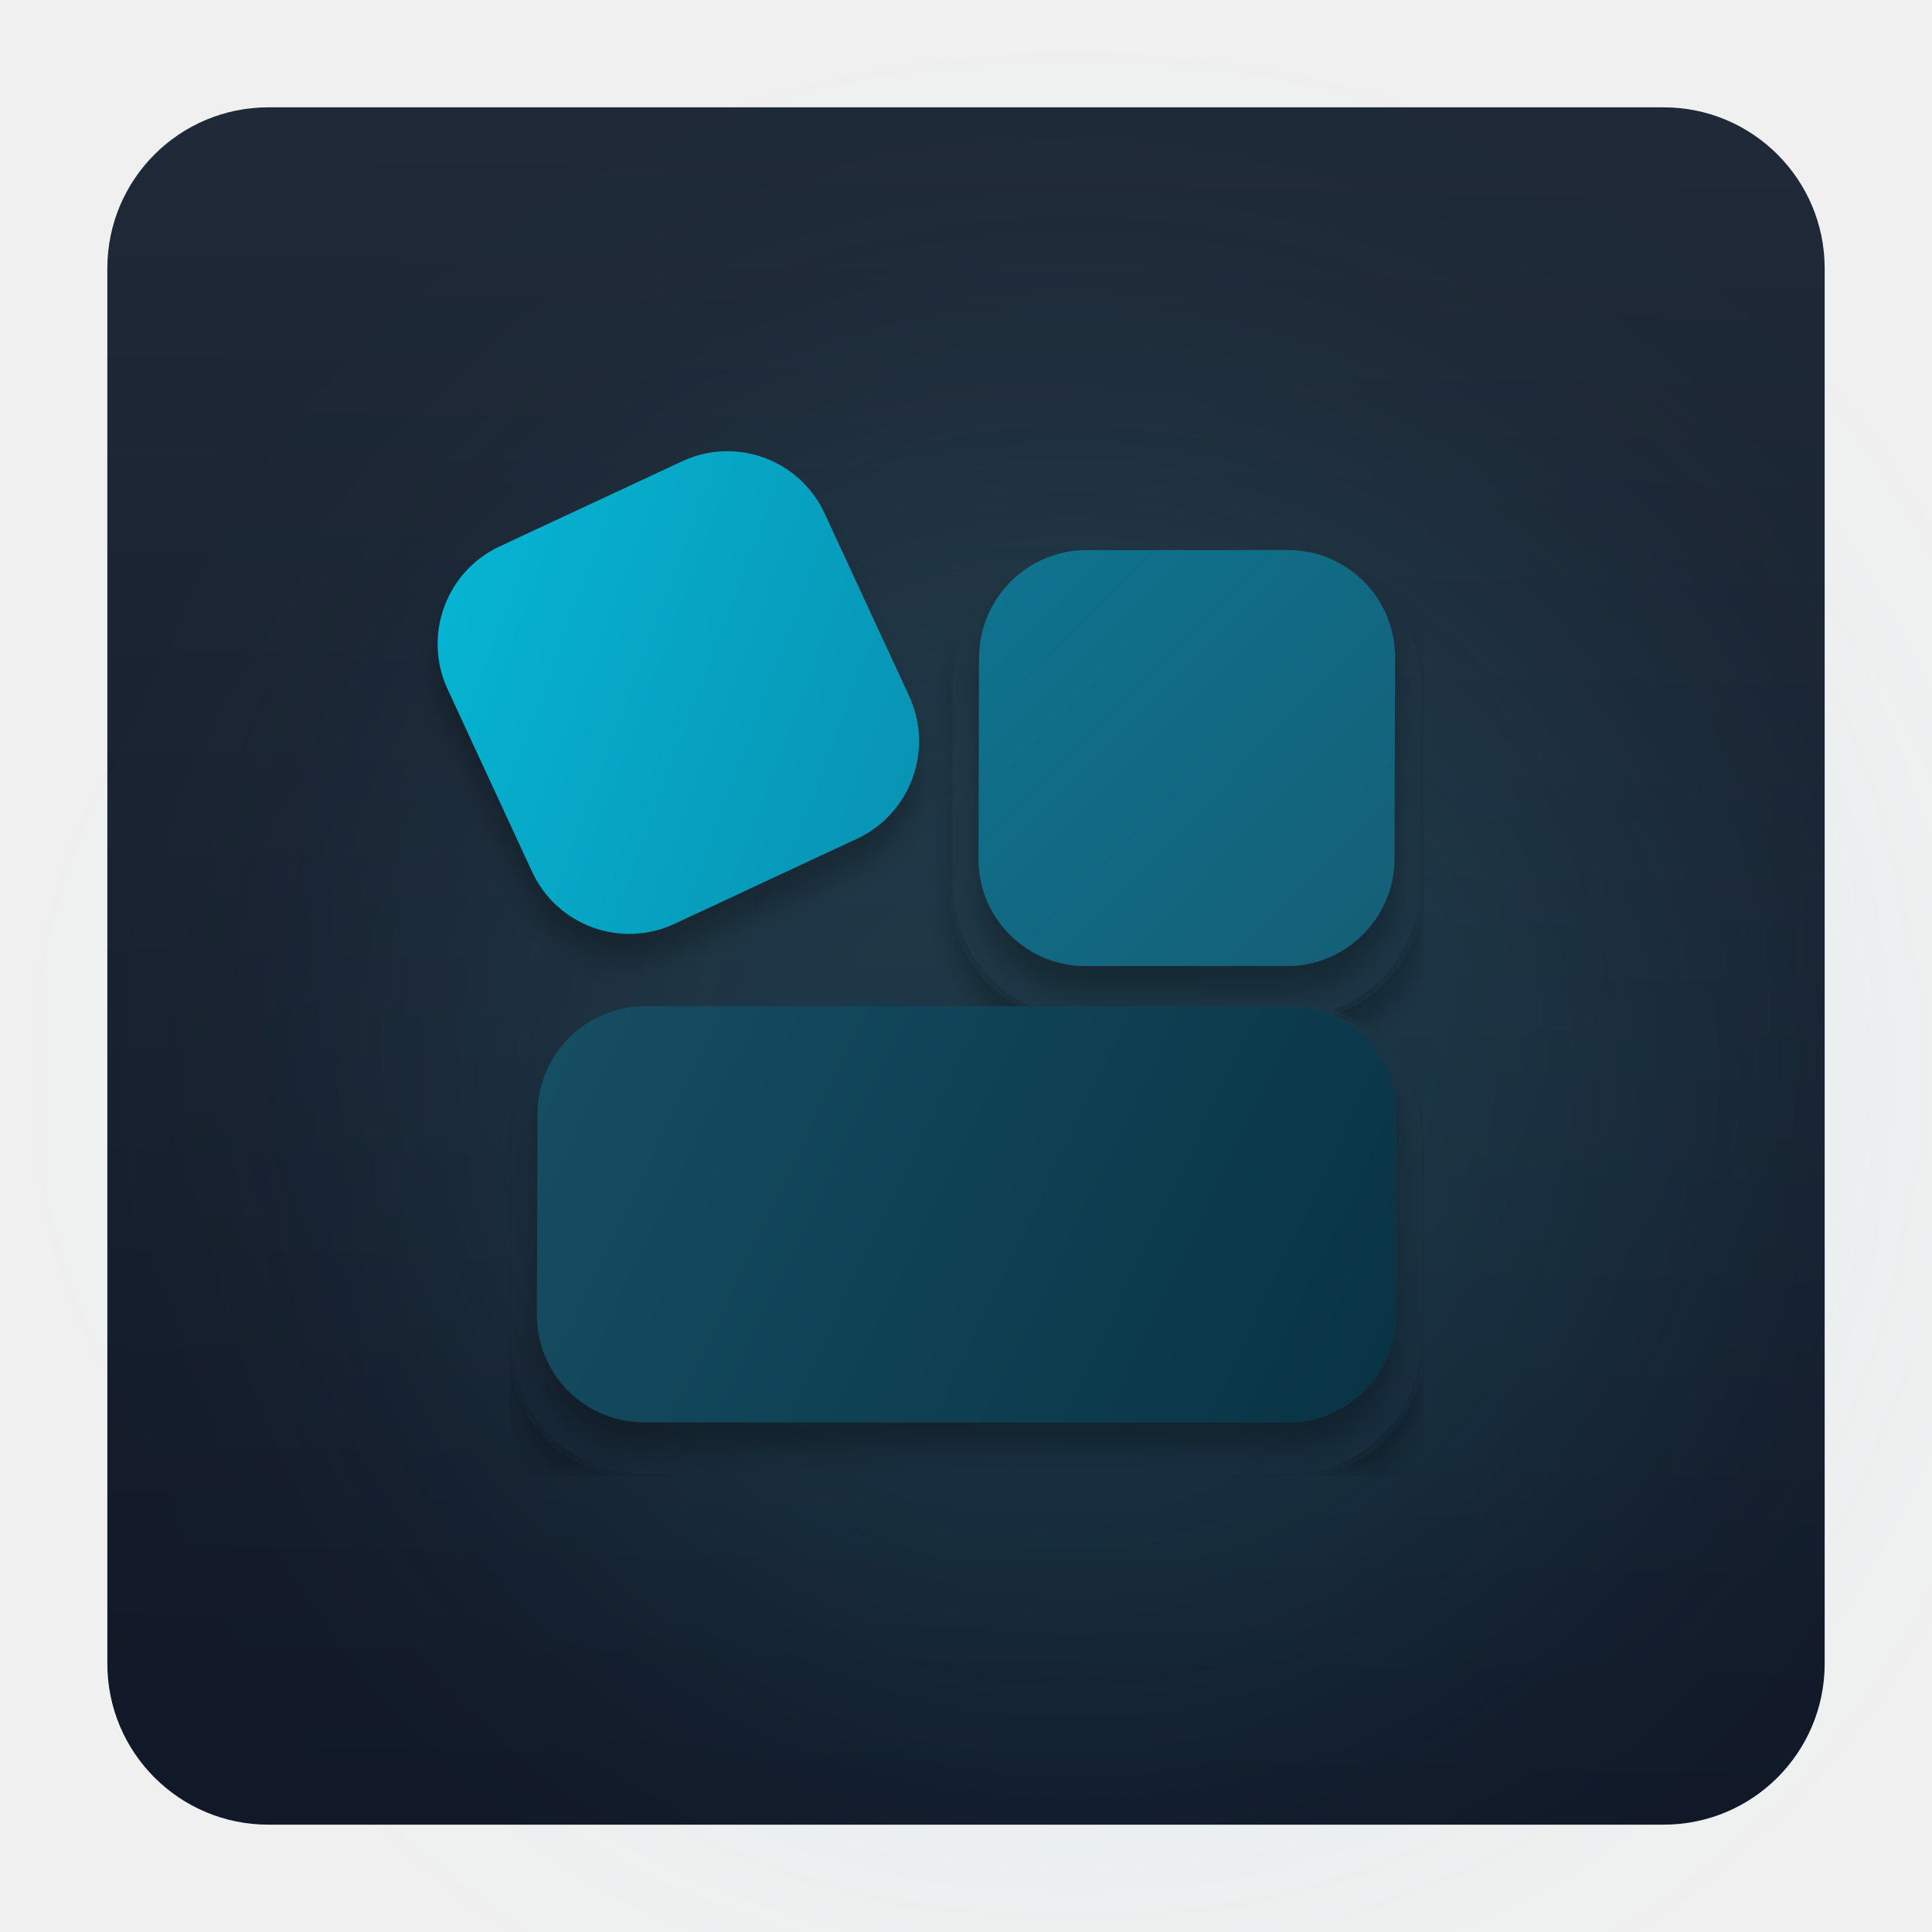
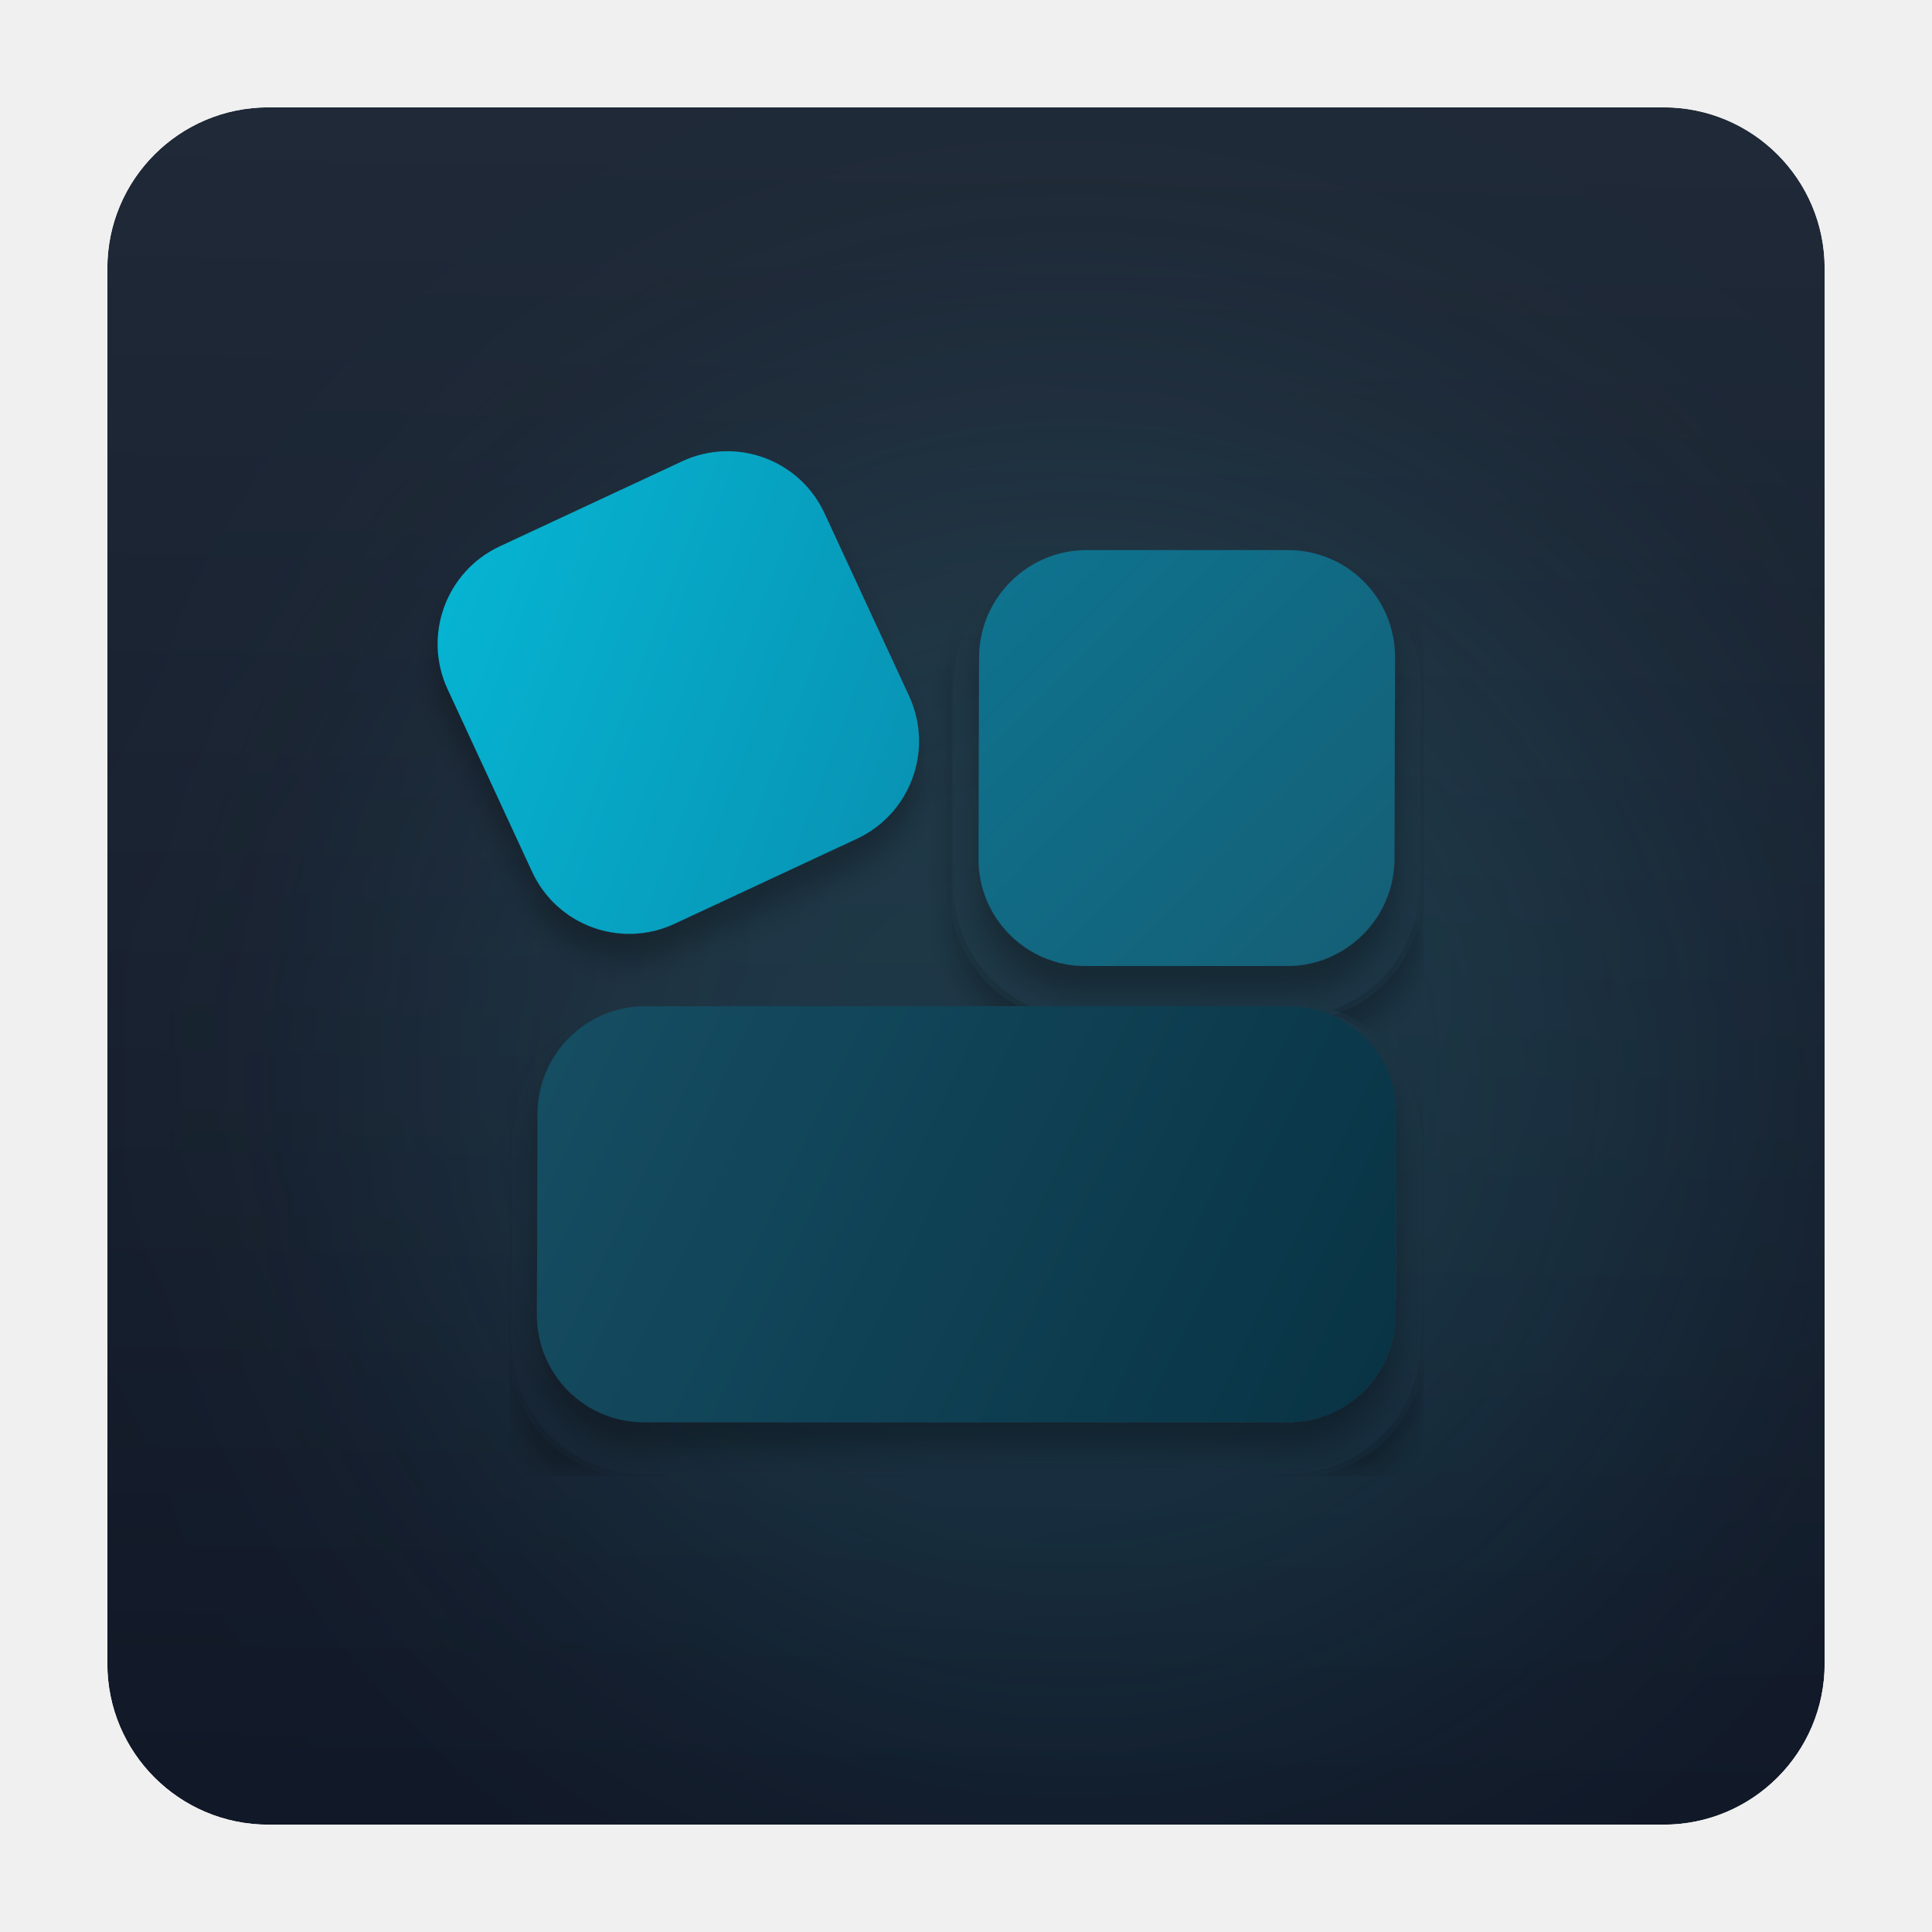
<svg xmlns="http://www.w3.org/2000/svg" width="288" height="288" viewBox="0 0 288 288" fill="none">
-   <g clip-path="url(#clip0_101_39)">
+   <mask id="mask0_101_39" style="mask-type:alpha" maskUnits="userSpaceOnUse" x="16" y="16" width="256" height="256">
    <rect x="16" y="16" width="256" height="256" rx="24" fill="url(#paint0_linear_101_39)" />
+   </mask>
+   <g mask="url(#mask0_101_39)">
+     <rect x="16" y="16" width="256" height="256" rx="24" fill="url(#paint1_linear_101_39)" />
    <g filter="url(#filter0_f_101_39)">
-       <circle cx="160" cy="160" r="96" fill="url(#paint1_linear_101_39)" fill-opacity="0.12" />
+       <circle cx="160" cy="160" r="96" fill="url(#paint2_linear_101_39)" fill-opacity="0.12" />
    </g>
    <g filter="url(#filter1_d_101_39)">
      <g filter="url(#filter2_d_101_39)">
-         <rect width="62" height="62" rx="16" transform="matrix(1 0 -0.00283513 0.999996 146 82)" fill="url(#paint2_linear_101_39)" />
+         <rect width="62" height="62" rx="16" transform="matrix(1 0 -0.00283513 0.999996 146 82)" fill="url(#paint3_linear_101_39)" />
      </g>
      <g filter="url(#filter3_d_101_39)">
-         <rect width="128" height="62" rx="16" transform="matrix(1 0 -0.00283509 0.999996 80.1758 150)" fill="url(#paint3_linear_101_39)" />
+         <rect width="128" height="62" rx="16" transform="matrix(1 0 -0.00283509 0.999996 80.1758 150)" fill="url(#paint4_linear_101_39)" />
      </g>
    </g>
    <g filter="url(#filter4_d_101_39)">
-       <rect width="62" height="62" rx="16" transform="matrix(0.906308 -0.422618 0.420047 0.907502 60 88.2023)" fill="url(#paint4_linear_101_39)" />
+       <rect width="62" height="62" rx="16" transform="matrix(0.906308 -0.422618 0.420047 0.907502 60 88.2023)" fill="url(#paint5_linear_101_39)" />
    </g>
  </g>
  <defs>
    <filter id="filter0_f_101_39" x="0" y="0" width="320" height="320" filterUnits="userSpaceOnUse" color-interpolation-filters="sRGB">
      <feFlood flood-opacity="0" result="BackgroundImageFix" />
      <feBlend mode="normal" in="SourceGraphic" in2="BackgroundImageFix" result="shape" />
      <feGaussianBlur stdDeviation="32" result="effect1_foregroundBlur_101_39" />
    </filter>
    <filter id="filter1_d_101_39" x="76" y="82" width="136.13" height="137.999" filterUnits="userSpaceOnUse" color-interpolation-filters="sRGB">
      <feFlood flood-opacity="0" result="BackgroundImageFix" />
      <feColorMatrix in="SourceAlpha" type="matrix" values="0 0 0 0 0 0 0 0 0 0 0 0 0 0 0 0 0 0 127 0" result="hardAlpha" />
      <feOffset dy="4" />
      <feGaussianBlur stdDeviation="2" />
      <feComposite in2="hardAlpha" operator="out" />
      <feColorMatrix type="matrix" values="0 0 0 0 0 0 0 0 0 0 0 0 0 0 0 0 0 0 0.25 0" />
      <feBlend mode="normal" in2="BackgroundImageFix" result="effect1_dropShadow_101_39" />
      <feBlend mode="normal" in="SourceGraphic" in2="effect1_dropShadow_101_39" result="shape" />
    </filter>
    <filter id="filter2_d_101_39" x="141.87" y="82" width="70.085" height="70" filterUnits="userSpaceOnUse" color-interpolation-filters="sRGB">
      <feFlood flood-opacity="0" result="BackgroundImageFix" />
      <feColorMatrix in="SourceAlpha" type="matrix" values="0 0 0 0 0 0 0 0 0 0 0 0 0 0 0 0 0 0 127 0" result="hardAlpha" />
      <feOffset dy="4" />
      <feGaussianBlur stdDeviation="2" />
      <feComposite in2="hardAlpha" operator="out" />
      <feColorMatrix type="matrix" values="0 0 0 0 0 0 0 0 0 0 0 0 0 0 0 0 0 0 0.25 0" />
      <feBlend mode="normal" in2="BackgroundImageFix" result="effect1_dropShadow_101_39" />
      <feBlend mode="normal" in="SourceGraphic" in2="effect1_dropShadow_101_39" result="shape" />
    </filter>
    <filter id="filter3_d_101_39" x="76.045" y="150" width="136.085" height="70" filterUnits="userSpaceOnUse" color-interpolation-filters="sRGB">
      <feFlood flood-opacity="0" result="BackgroundImageFix" />
      <feColorMatrix in="SourceAlpha" type="matrix" values="0 0 0 0 0 0 0 0 0 0 0 0 0 0 0 0 0 0 127 0" result="hardAlpha" />
      <feOffset dy="4" />
      <feGaussianBlur stdDeviation="2" />
      <feComposite in2="hardAlpha" operator="out" />
      <feColorMatrix type="matrix" values="0 0 0 0 0 0 0 0 0 0 0 0 0 0 0 0 0 0 0.25 0" />
      <feBlend mode="normal" in2="BackgroundImageFix" result="effect1_dropShadow_101_39" />
      <feBlend mode="normal" in="SourceGraphic" in2="effect1_dropShadow_101_39" result="shape" />
    </filter>
    <filter id="filter4_d_101_39" x="61.235" y="67.261" width="79.764" height="79.946" filterUnits="userSpaceOnUse" color-interpolation-filters="sRGB">
      <feFlood flood-opacity="0" result="BackgroundImageFix" />
      <feColorMatrix in="SourceAlpha" type="matrix" values="0 0 0 0 0 0 0 0 0 0 0 0 0 0 0 0 0 0 127 0" result="hardAlpha" />
      <feOffset dy="4" />
      <feGaussianBlur stdDeviation="2" />
      <feComposite in2="hardAlpha" operator="out" />
      <feColorMatrix type="matrix" values="0 0 0 0 0 0 0 0 0 0 0 0 0 0 0 0 0 0 0.25 0" />
      <feBlend mode="normal" in2="BackgroundImageFix" result="effect1_dropShadow_101_39" />
      <feBlend mode="normal" in="SourceGraphic" in2="effect1_dropShadow_101_39" result="shape" />
    </filter>
    <linearGradient id="paint0_linear_101_39" x1="16" y1="16" x2="11.263" y2="267.08" gradientUnits="userSpaceOnUse">
      <stop stop-color="#1F2937" />
      <stop offset="1" stop-color="#111827" />
    </linearGradient>
-     <linearGradient id="paint1_linear_101_39" x1="64" y1="64" x2="273.842" y2="233.972" gradientUnits="userSpaceOnUse">
+     <linearGradient id="paint1_linear_101_39" x1="16" y1="16" x2="11.263" y2="267.08" gradientUnits="userSpaceOnUse">
+       <stop stop-color="#1F2937" />
+       <stop offset="1" stop-color="#111827" />
+     </linearGradient>
+     <linearGradient id="paint2_linear_101_39" x1="64" y1="64" x2="273.842" y2="233.972" gradientUnits="userSpaceOnUse">
      <stop stop-color="#67E8F9" />
      <stop offset="1" stop-color="#22D3EE" />
    </linearGradient>
-     <linearGradient id="paint2_linear_101_39" x1="0" y1="0" x2="62.352" y2="61.822" gradientUnits="userSpaceOnUse">
+     <linearGradient id="paint3_linear_101_39" x1="0" y1="0" x2="62.352" y2="61.822" gradientUnits="userSpaceOnUse">
      <stop stop-color="#0E7490" />
      <stop offset="1" stop-color="#155E75" />
    </linearGradient>
-     <linearGradient id="paint3_linear_101_39" x1="-0.176" y1="0" x2="128.283" y2="61.409" gradientUnits="userSpaceOnUse">
+     <linearGradient id="paint4_linear_101_39" x1="-0.176" y1="0" x2="128.283" y2="61.409" gradientUnits="userSpaceOnUse">
      <stop stop-color="#164E63" />
      <stop offset="1" stop-color="#083344" />
    </linearGradient>
-     <linearGradient id="paint4_linear_101_39" x1="-0.176" y1="-1.83927e-07" x2="62.181" y2="63.327" gradientUnits="userSpaceOnUse">
+     <linearGradient id="paint5_linear_101_39" x1="-0.176" y1="-1.83927e-07" x2="62.181" y2="63.327" gradientUnits="userSpaceOnUse">
      <stop stop-color="#06B6D4" />
      <stop offset="1" stop-color="#0891B2" />
    </linearGradient>
-     <clipPath id="clip0_101_39">
-       <rect width="288" height="288" fill="white" />
-     </clipPath>
  </defs>
</svg>
